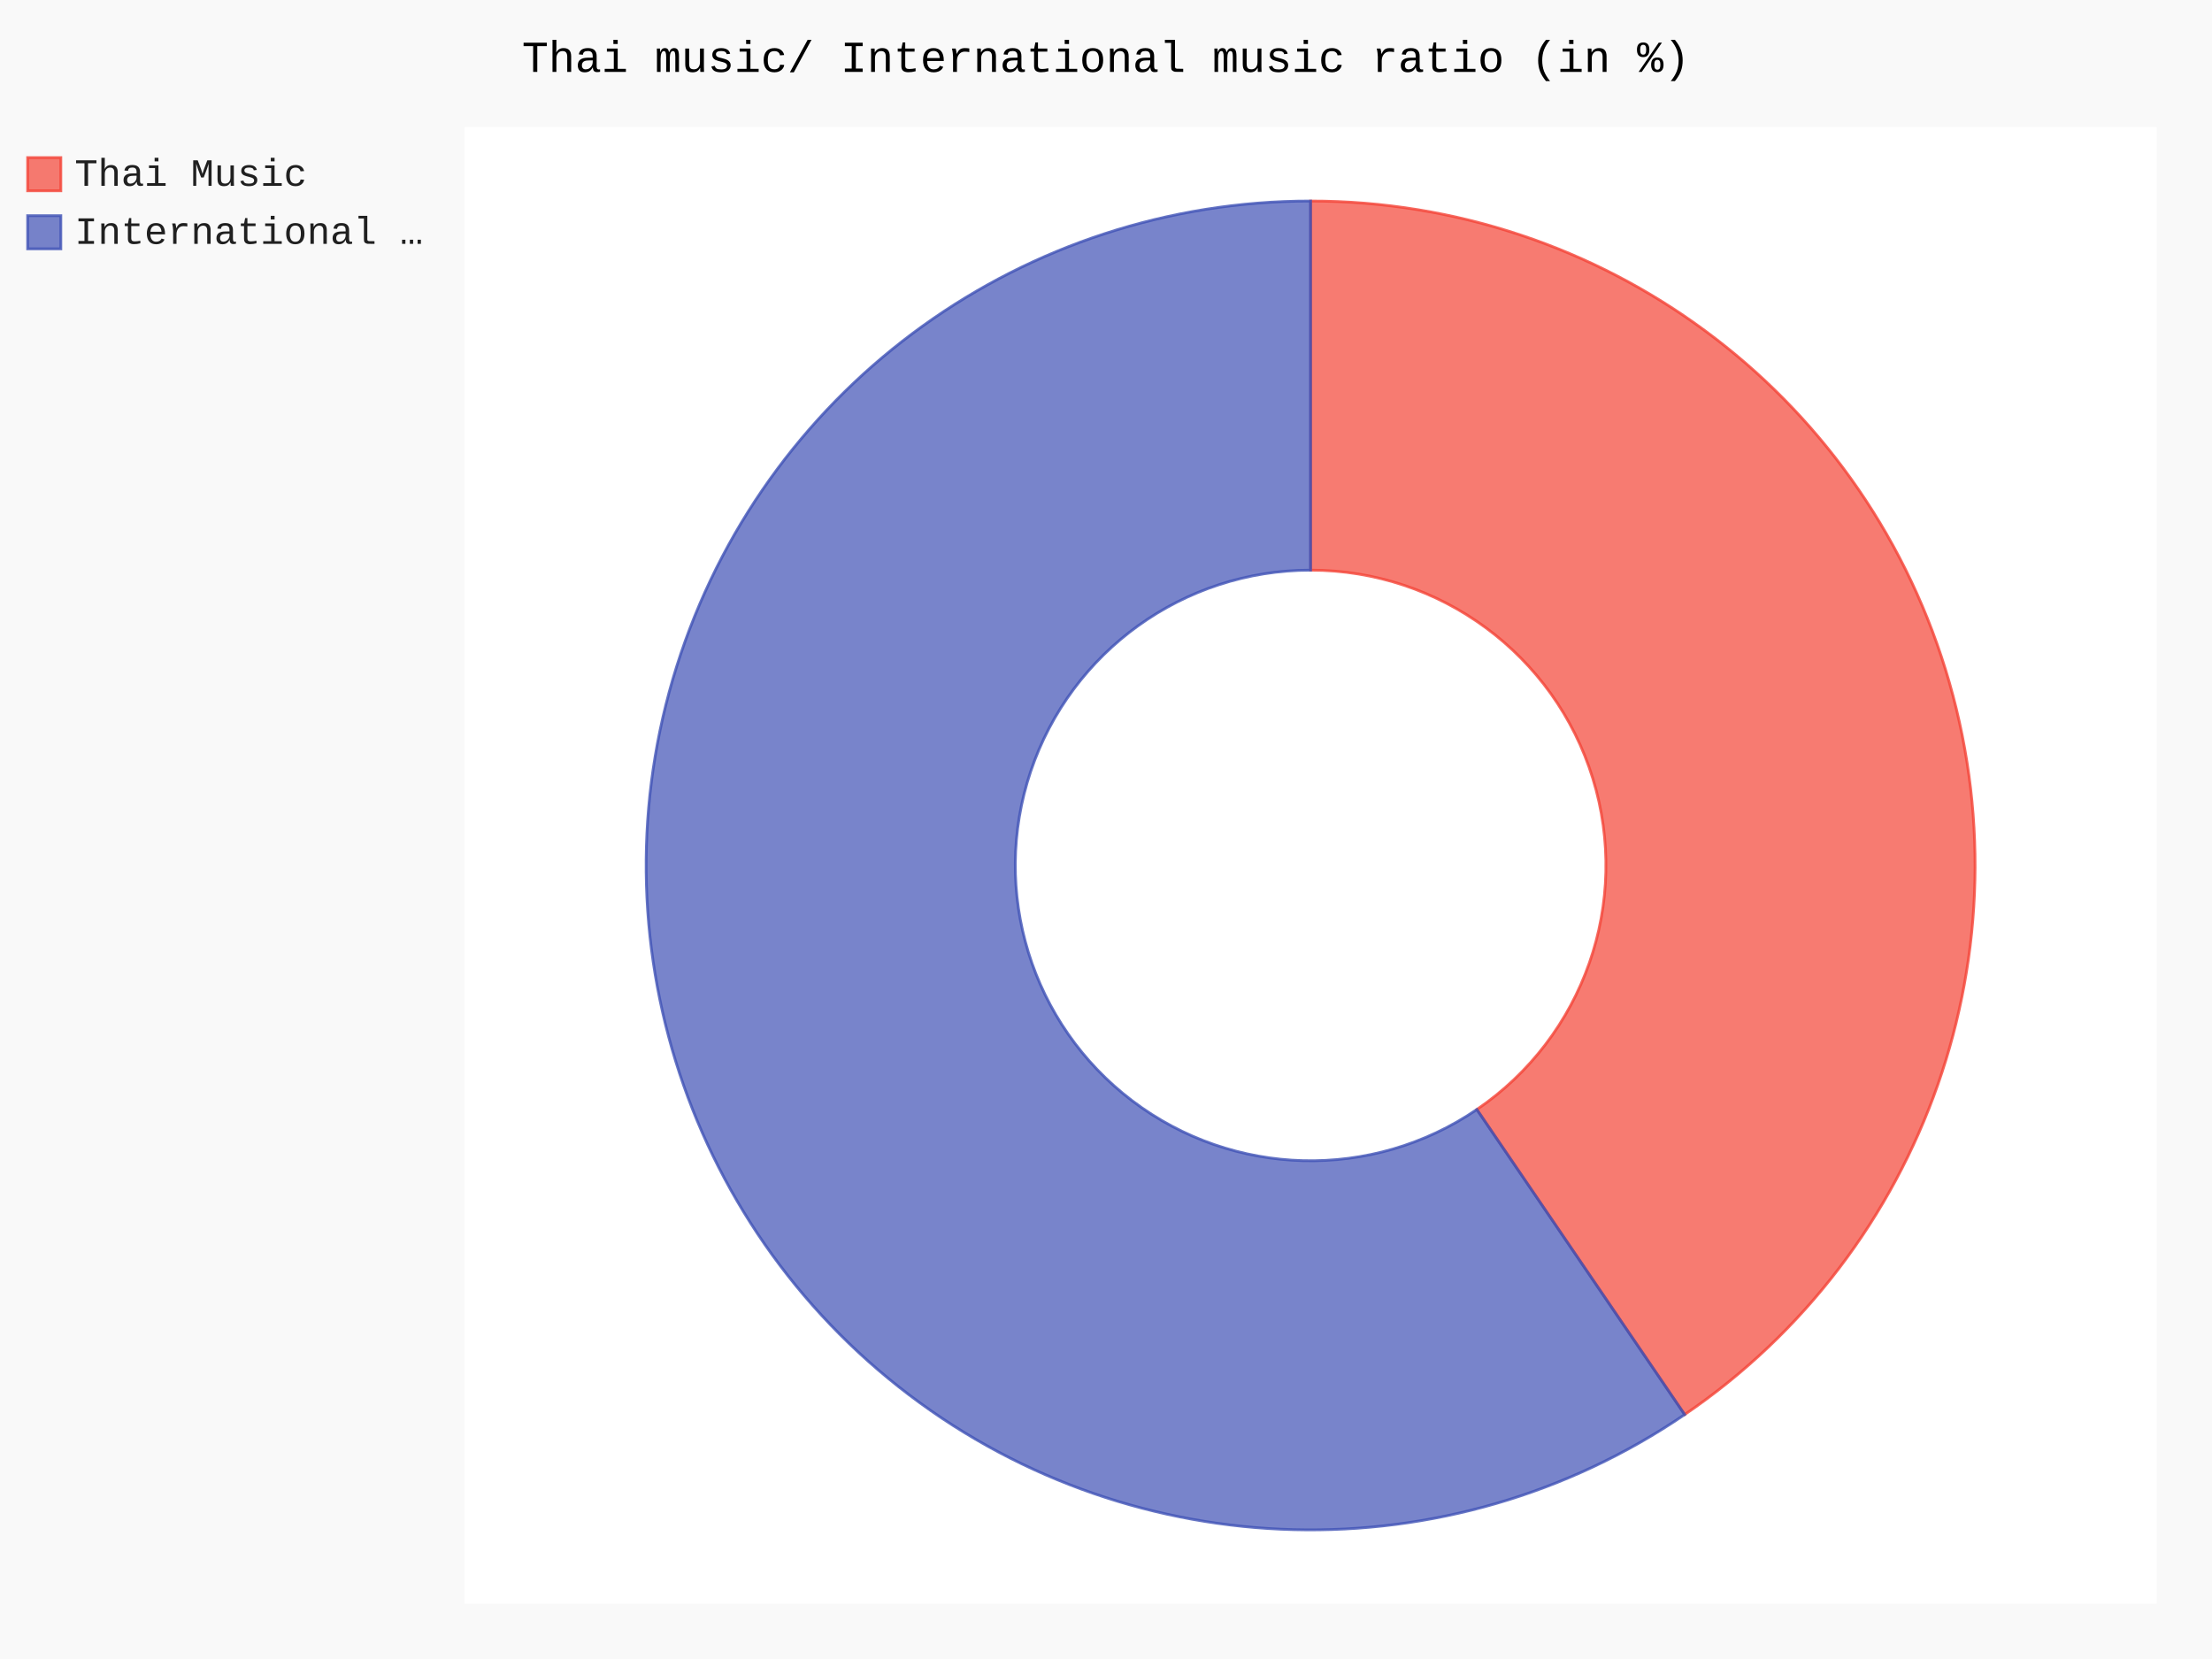
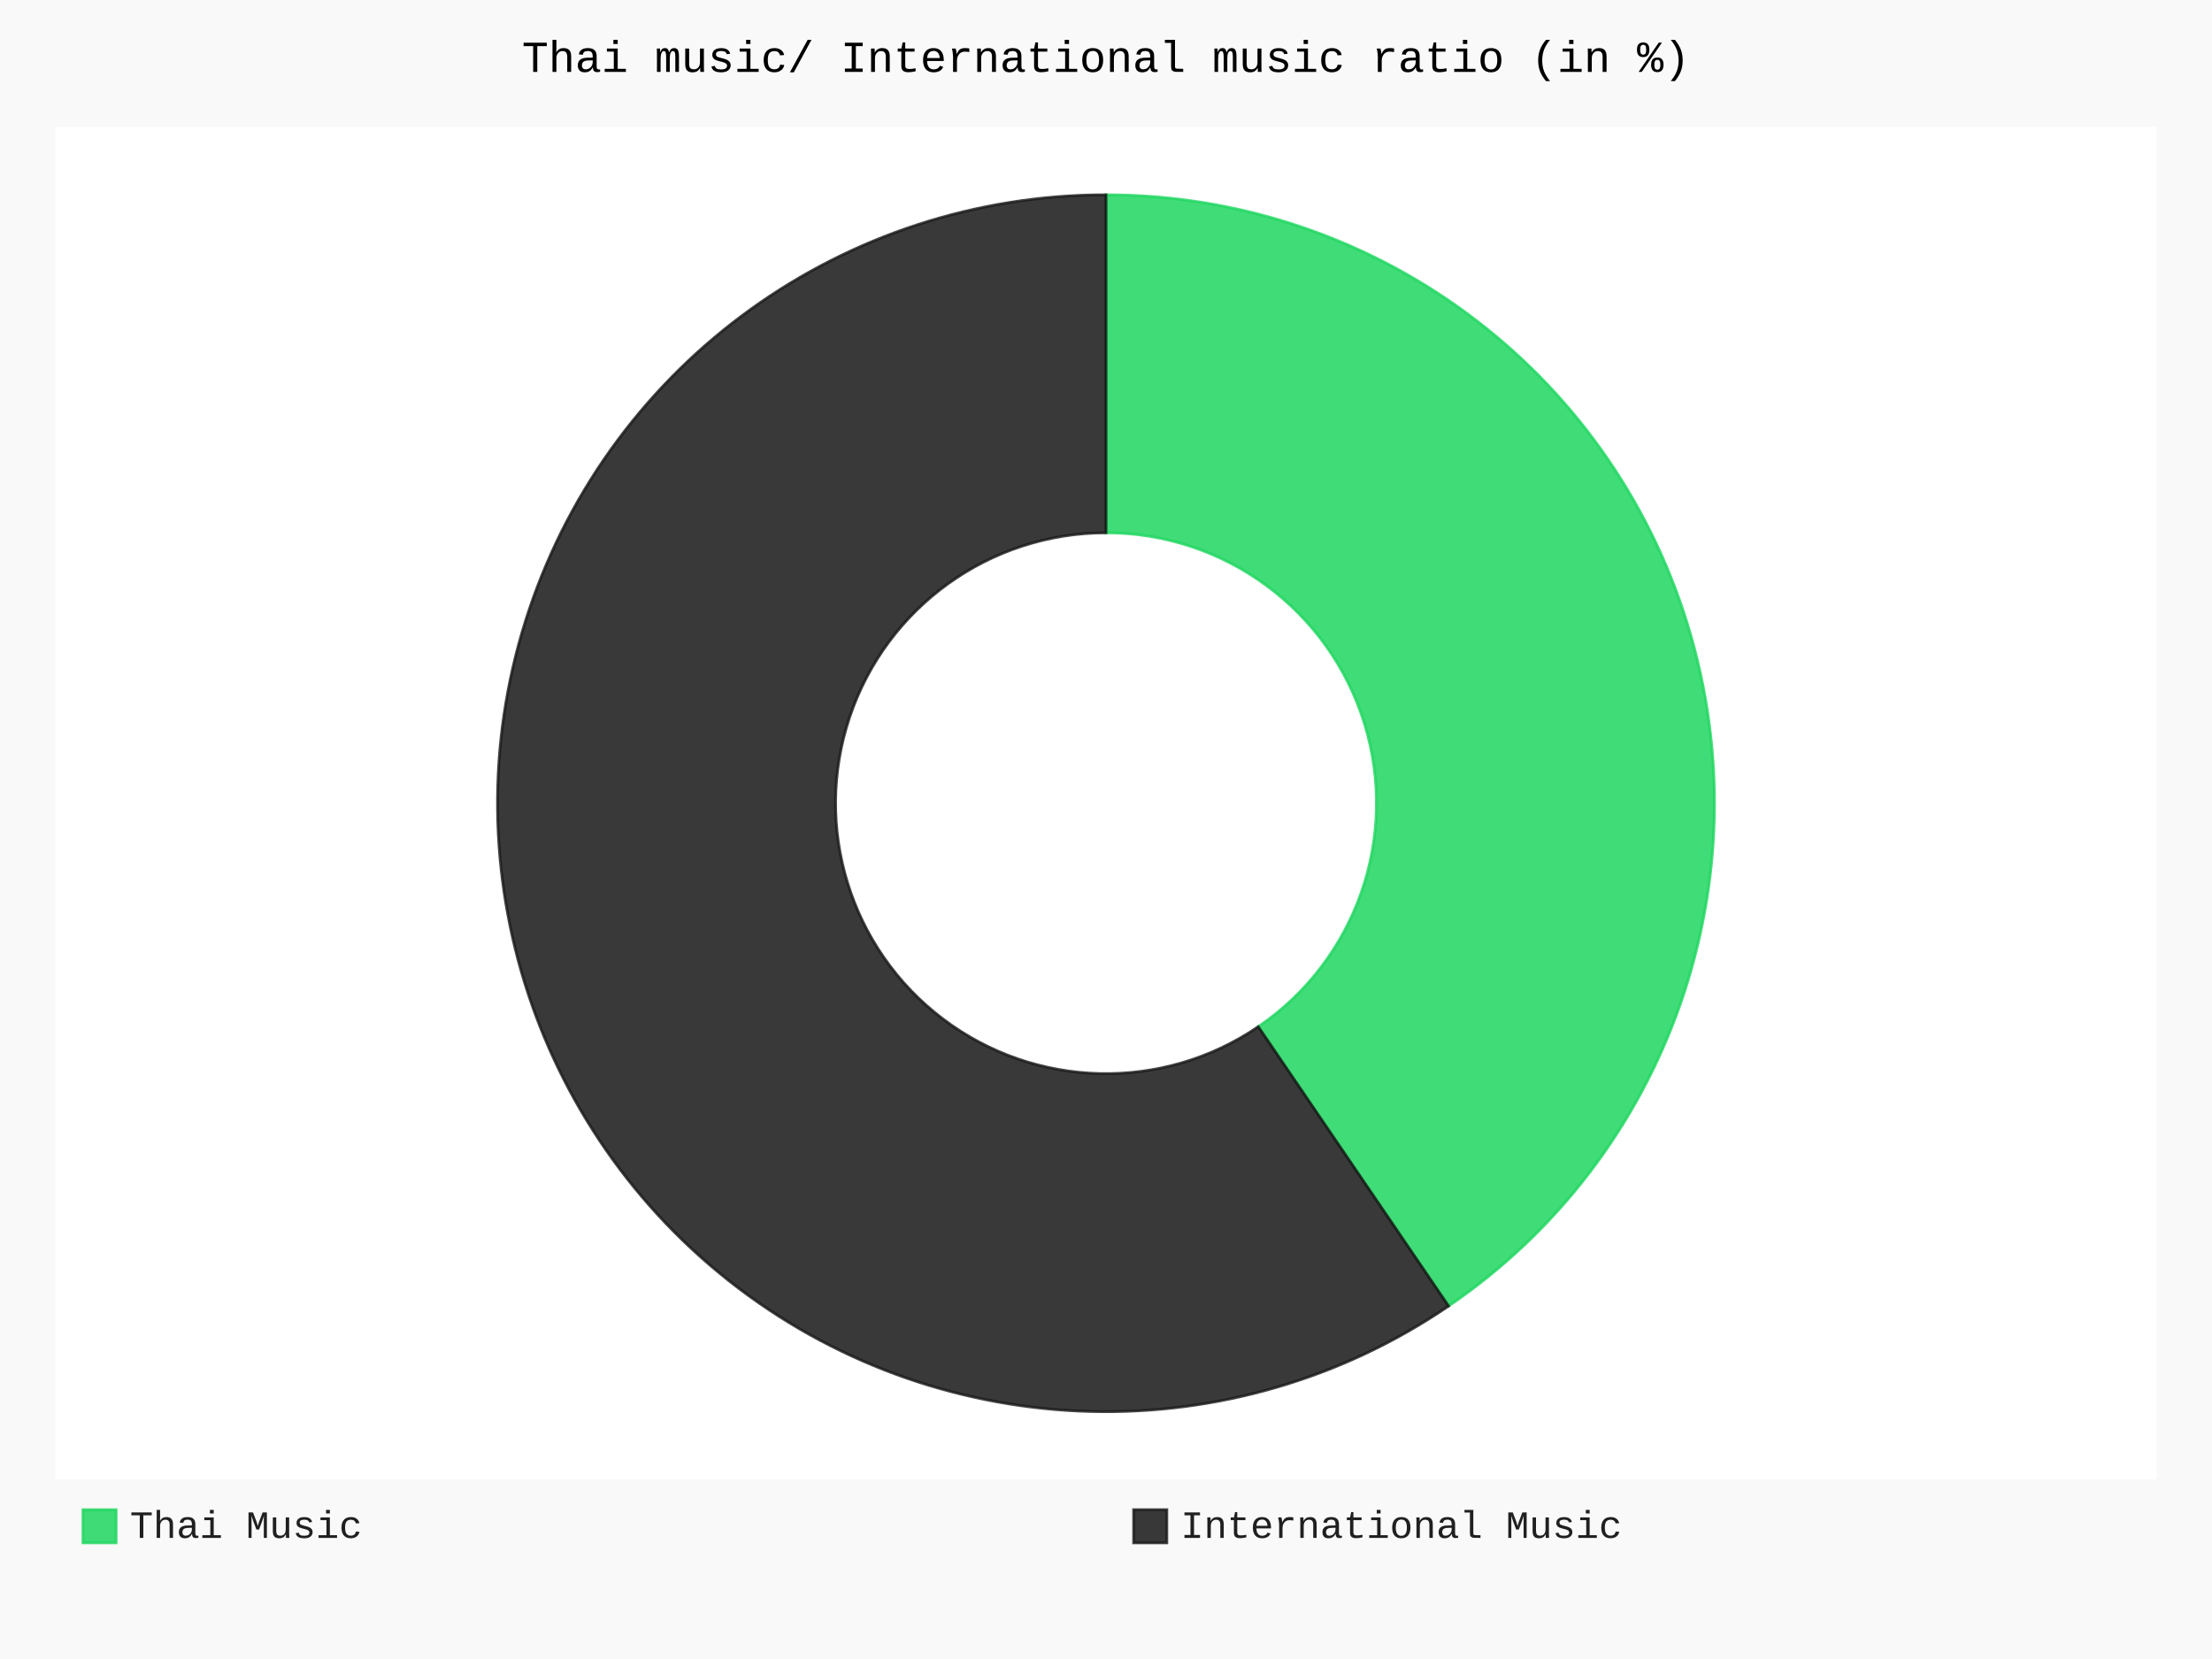
- <svg xmlns="http://www.w3.org/2000/svg" class="pygal-chart" id="chart-697465b8-3d64-446e-85e4-516c53b0ff72" viewBox="0 0 800 600">
+ <svg xmlns="http://www.w3.org/2000/svg" class="pygal-chart" id="chart-d8727116-17af-49b2-b054-14bee787984c" viewBox="0 0 800 600">
  <defs>
-     <style type="text/css">#chart-697465b8-3d64-446e-85e4-516c53b0ff72{-webkit-user-select:none;-webkit-font-smoothing:antialiased;font-family:Consolas,"Liberation Mono",Menlo,Courier,monospace}#chart-697465b8-3d64-446e-85e4-516c53b0ff72 .title{font-family:Consolas,"Liberation Mono",Menlo,Courier,monospace;font-size:16px}#chart-697465b8-3d64-446e-85e4-516c53b0ff72 .legends .legend text{font-family:Consolas,"Liberation Mono",Menlo,Courier,monospace;font-size:14px}#chart-697465b8-3d64-446e-85e4-516c53b0ff72 .axis text{font-family:Consolas,"Liberation Mono",Menlo,Courier,monospace;font-size:10px}#chart-697465b8-3d64-446e-85e4-516c53b0ff72 .axis text.major{font-family:Consolas,"Liberation Mono",Menlo,Courier,monospace;font-size:10px}#chart-697465b8-3d64-446e-85e4-516c53b0ff72 .text-overlay text.value{font-family:Consolas,"Liberation Mono",Menlo,Courier,monospace;font-size:16px}#chart-697465b8-3d64-446e-85e4-516c53b0ff72 .text-overlay text.label{font-family:Consolas,"Liberation Mono",Menlo,Courier,monospace;font-size:10px}#chart-697465b8-3d64-446e-85e4-516c53b0ff72 .tooltip{font-family:Consolas,"Liberation Mono",Menlo,Courier,monospace;font-size:14px}#chart-697465b8-3d64-446e-85e4-516c53b0ff72 text.no_data{font-family:Consolas,"Liberation Mono",Menlo,Courier,monospace;font-size:64px}
- #chart-697465b8-3d64-446e-85e4-516c53b0ff72{background-color:rgba(249,249,249,1)}#chart-697465b8-3d64-446e-85e4-516c53b0ff72 path,#chart-697465b8-3d64-446e-85e4-516c53b0ff72 line,#chart-697465b8-3d64-446e-85e4-516c53b0ff72 rect,#chart-697465b8-3d64-446e-85e4-516c53b0ff72 circle{-webkit-transition:150ms;-moz-transition:150ms;transition:150ms}#chart-697465b8-3d64-446e-85e4-516c53b0ff72 .graph &gt; .background{fill:rgba(249,249,249,1)}#chart-697465b8-3d64-446e-85e4-516c53b0ff72 .plot &gt; .background{fill:rgba(255,255,255,1)}#chart-697465b8-3d64-446e-85e4-516c53b0ff72 .graph{fill:rgba(0,0,0,.87)}#chart-697465b8-3d64-446e-85e4-516c53b0ff72 text.no_data{fill:rgba(0,0,0,1)}#chart-697465b8-3d64-446e-85e4-516c53b0ff72 .title{fill:rgba(0,0,0,1)}#chart-697465b8-3d64-446e-85e4-516c53b0ff72 .legends .legend text{fill:rgba(0,0,0,.87)}#chart-697465b8-3d64-446e-85e4-516c53b0ff72 .legends .legend:hover text{fill:rgba(0,0,0,1)}#chart-697465b8-3d64-446e-85e4-516c53b0ff72 .axis .line{stroke:rgba(0,0,0,1)}#chart-697465b8-3d64-446e-85e4-516c53b0ff72 .axis .guide.line{stroke:rgba(0,0,0,.54)}#chart-697465b8-3d64-446e-85e4-516c53b0ff72 .axis .major.line{stroke:rgba(0,0,0,.87)}#chart-697465b8-3d64-446e-85e4-516c53b0ff72 .axis text.major{fill:rgba(0,0,0,1)}#chart-697465b8-3d64-446e-85e4-516c53b0ff72 .axis.y .guides:hover .guide.line,#chart-697465b8-3d64-446e-85e4-516c53b0ff72 .line-graph .axis.x .guides:hover .guide.line,#chart-697465b8-3d64-446e-85e4-516c53b0ff72 .stackedline-graph .axis.x .guides:hover .guide.line,#chart-697465b8-3d64-446e-85e4-516c53b0ff72 .xy-graph .axis.x .guides:hover .guide.line{stroke:rgba(0,0,0,1)}#chart-697465b8-3d64-446e-85e4-516c53b0ff72 .axis .guides:hover text{fill:rgba(0,0,0,1)}#chart-697465b8-3d64-446e-85e4-516c53b0ff72 .reactive{fill-opacity:.7;stroke-opacity:.8}#chart-697465b8-3d64-446e-85e4-516c53b0ff72 .ci{stroke:rgba(0,0,0,.87)}#chart-697465b8-3d64-446e-85e4-516c53b0ff72 .reactive.active,#chart-697465b8-3d64-446e-85e4-516c53b0ff72 .active .reactive{fill-opacity:.8;stroke-opacity:.9;stroke-width:4}#chart-697465b8-3d64-446e-85e4-516c53b0ff72 .ci .reactive.active{stroke-width:1.5}#chart-697465b8-3d64-446e-85e4-516c53b0ff72 .series text{fill:rgba(0,0,0,1)}#chart-697465b8-3d64-446e-85e4-516c53b0ff72 .tooltip rect{fill:rgba(255,255,255,1);stroke:rgba(0,0,0,1);-webkit-transition:opacity 150ms;-moz-transition:opacity 150ms;transition:opacity 150ms}#chart-697465b8-3d64-446e-85e4-516c53b0ff72 .tooltip .label{fill:rgba(0,0,0,.87)}#chart-697465b8-3d64-446e-85e4-516c53b0ff72 .tooltip .label{fill:rgba(0,0,0,.87)}#chart-697465b8-3d64-446e-85e4-516c53b0ff72 .tooltip .legend{font-size:.8em;fill:rgba(0,0,0,.54)}#chart-697465b8-3d64-446e-85e4-516c53b0ff72 .tooltip .x_label{font-size:.6em;fill:rgba(0,0,0,1)}#chart-697465b8-3d64-446e-85e4-516c53b0ff72 .tooltip .xlink{font-size:.5em;text-decoration:underline}#chart-697465b8-3d64-446e-85e4-516c53b0ff72 .tooltip .value{font-size:1.5em}#chart-697465b8-3d64-446e-85e4-516c53b0ff72 .bound{font-size:.5em}#chart-697465b8-3d64-446e-85e4-516c53b0ff72 .max-value{font-size:.75em;fill:rgba(0,0,0,.54)}#chart-697465b8-3d64-446e-85e4-516c53b0ff72 .map-element{fill:rgba(255,255,255,1);stroke:rgba(0,0,0,.54) !important}#chart-697465b8-3d64-446e-85e4-516c53b0ff72 .map-element .reactive{fill-opacity:inherit;stroke-opacity:inherit}#chart-697465b8-3d64-446e-85e4-516c53b0ff72 .color-0,#chart-697465b8-3d64-446e-85e4-516c53b0ff72 .color-0 a:visited{stroke:#F44336;fill:#F44336}#chart-697465b8-3d64-446e-85e4-516c53b0ff72 .color-1,#chart-697465b8-3d64-446e-85e4-516c53b0ff72 .color-1 a:visited{stroke:#3F51B5;fill:#3F51B5}#chart-697465b8-3d64-446e-85e4-516c53b0ff72 .text-overlay .color-0 text{fill:black}#chart-697465b8-3d64-446e-85e4-516c53b0ff72 .text-overlay .color-1 text{fill:black}
- #chart-697465b8-3d64-446e-85e4-516c53b0ff72 text.no_data{text-anchor:middle}#chart-697465b8-3d64-446e-85e4-516c53b0ff72 .guide.line{fill:none}#chart-697465b8-3d64-446e-85e4-516c53b0ff72 .centered{text-anchor:middle}#chart-697465b8-3d64-446e-85e4-516c53b0ff72 .title{text-anchor:middle}#chart-697465b8-3d64-446e-85e4-516c53b0ff72 .legends .legend text{fill-opacity:1}#chart-697465b8-3d64-446e-85e4-516c53b0ff72 .axis.x text{text-anchor:middle}#chart-697465b8-3d64-446e-85e4-516c53b0ff72 .axis.x:not(.web) text[transform]{text-anchor:start}#chart-697465b8-3d64-446e-85e4-516c53b0ff72 .axis.x:not(.web) text[transform].backwards{text-anchor:end}#chart-697465b8-3d64-446e-85e4-516c53b0ff72 .axis.y text{text-anchor:end}#chart-697465b8-3d64-446e-85e4-516c53b0ff72 .axis.y text[transform].backwards{text-anchor:start}#chart-697465b8-3d64-446e-85e4-516c53b0ff72 .axis.y2 text{text-anchor:start}#chart-697465b8-3d64-446e-85e4-516c53b0ff72 .axis.y2 text[transform].backwards{text-anchor:end}#chart-697465b8-3d64-446e-85e4-516c53b0ff72 .axis .guide.line{stroke-dasharray:4,4}#chart-697465b8-3d64-446e-85e4-516c53b0ff72 .axis .major.guide.line{stroke-dasharray:6,6}#chart-697465b8-3d64-446e-85e4-516c53b0ff72 .horizontal .axis.y .guide.line,#chart-697465b8-3d64-446e-85e4-516c53b0ff72 .horizontal .axis.y2 .guide.line,#chart-697465b8-3d64-446e-85e4-516c53b0ff72 .vertical .axis.x .guide.line{opacity:0}#chart-697465b8-3d64-446e-85e4-516c53b0ff72 .horizontal .axis.always_show .guide.line,#chart-697465b8-3d64-446e-85e4-516c53b0ff72 .vertical .axis.always_show .guide.line{opacity:1 !important}#chart-697465b8-3d64-446e-85e4-516c53b0ff72 .axis.y .guides:hover .guide.line,#chart-697465b8-3d64-446e-85e4-516c53b0ff72 .axis.y2 .guides:hover .guide.line,#chart-697465b8-3d64-446e-85e4-516c53b0ff72 .axis.x .guides:hover .guide.line{opacity:1}#chart-697465b8-3d64-446e-85e4-516c53b0ff72 .axis .guides:hover text{opacity:1}#chart-697465b8-3d64-446e-85e4-516c53b0ff72 .nofill{fill:none}#chart-697465b8-3d64-446e-85e4-516c53b0ff72 .subtle-fill{fill-opacity:.2}#chart-697465b8-3d64-446e-85e4-516c53b0ff72 .dot{stroke-width:1px;fill-opacity:1}#chart-697465b8-3d64-446e-85e4-516c53b0ff72 .dot.active{stroke-width:5px}#chart-697465b8-3d64-446e-85e4-516c53b0ff72 .dot.negative{fill:transparent}#chart-697465b8-3d64-446e-85e4-516c53b0ff72 text,#chart-697465b8-3d64-446e-85e4-516c53b0ff72 tspan{stroke:none !important}#chart-697465b8-3d64-446e-85e4-516c53b0ff72 .series text.active{opacity:1}#chart-697465b8-3d64-446e-85e4-516c53b0ff72 .tooltip rect{fill-opacity:.95;stroke-width:.5}#chart-697465b8-3d64-446e-85e4-516c53b0ff72 .tooltip text{fill-opacity:1}#chart-697465b8-3d64-446e-85e4-516c53b0ff72 .showable{visibility:hidden}#chart-697465b8-3d64-446e-85e4-516c53b0ff72 .showable.shown{visibility:visible}#chart-697465b8-3d64-446e-85e4-516c53b0ff72 .gauge-background{fill:rgba(229,229,229,1);stroke:none}#chart-697465b8-3d64-446e-85e4-516c53b0ff72 .bg-lines{stroke:rgba(249,249,249,1);stroke-width:2px}</style>
+     <style type="text/css">#chart-d8727116-17af-49b2-b054-14bee787984c{-webkit-user-select:none;-webkit-font-smoothing:antialiased;font-family:Consolas,"Liberation Mono",Menlo,Courier,monospace}#chart-d8727116-17af-49b2-b054-14bee787984c .title{font-family:Consolas,"Liberation Mono",Menlo,Courier,monospace;font-size:16px}#chart-d8727116-17af-49b2-b054-14bee787984c .legends .legend text{font-family:Consolas,"Liberation Mono",Menlo,Courier,monospace;font-size:14px}#chart-d8727116-17af-49b2-b054-14bee787984c .axis text{font-family:Consolas,"Liberation Mono",Menlo,Courier,monospace;font-size:10px}#chart-d8727116-17af-49b2-b054-14bee787984c .axis text.major{font-family:Consolas,"Liberation Mono",Menlo,Courier,monospace;font-size:10px}#chart-d8727116-17af-49b2-b054-14bee787984c .text-overlay text.value{font-family:Consolas,"Liberation Mono",Menlo,Courier,monospace;font-size:16px}#chart-d8727116-17af-49b2-b054-14bee787984c .text-overlay text.label{font-family:Consolas,"Liberation Mono",Menlo,Courier,monospace;font-size:10px}#chart-d8727116-17af-49b2-b054-14bee787984c .tooltip{font-family:Consolas,"Liberation Mono",Menlo,Courier,monospace;font-size:14px}#chart-d8727116-17af-49b2-b054-14bee787984c text.no_data{font-family:Consolas,"Liberation Mono",Menlo,Courier,monospace;font-size:64px}
+ #chart-d8727116-17af-49b2-b054-14bee787984c{background-color:rgba(249,249,249,1)}#chart-d8727116-17af-49b2-b054-14bee787984c path,#chart-d8727116-17af-49b2-b054-14bee787984c line,#chart-d8727116-17af-49b2-b054-14bee787984c rect,#chart-d8727116-17af-49b2-b054-14bee787984c circle{-webkit-transition:150ms;-moz-transition:150ms;transition:150ms}#chart-d8727116-17af-49b2-b054-14bee787984c .graph &gt; .background{fill:rgba(249,249,249,1)}#chart-d8727116-17af-49b2-b054-14bee787984c .plot &gt; .background{fill:rgba(255,255,255,1)}#chart-d8727116-17af-49b2-b054-14bee787984c .graph{fill:rgba(0,0,0,.87)}#chart-d8727116-17af-49b2-b054-14bee787984c text.no_data{fill:rgba(0,0,0,1)}#chart-d8727116-17af-49b2-b054-14bee787984c .title{fill:rgba(0,0,0,1)}#chart-d8727116-17af-49b2-b054-14bee787984c .legends .legend text{fill:rgba(0,0,0,.87)}#chart-d8727116-17af-49b2-b054-14bee787984c .legends .legend:hover text{fill:rgba(0,0,0,1)}#chart-d8727116-17af-49b2-b054-14bee787984c .axis .line{stroke:rgba(0,0,0,1)}#chart-d8727116-17af-49b2-b054-14bee787984c .axis .guide.line{stroke:rgba(0,0,0,.54)}#chart-d8727116-17af-49b2-b054-14bee787984c .axis .major.line{stroke:rgba(0,0,0,.87)}#chart-d8727116-17af-49b2-b054-14bee787984c .axis text.major{fill:rgba(0,0,0,1)}#chart-d8727116-17af-49b2-b054-14bee787984c .axis.y .guides:hover .guide.line,#chart-d8727116-17af-49b2-b054-14bee787984c .line-graph .axis.x .guides:hover .guide.line,#chart-d8727116-17af-49b2-b054-14bee787984c .stackedline-graph .axis.x .guides:hover .guide.line,#chart-d8727116-17af-49b2-b054-14bee787984c .xy-graph .axis.x .guides:hover .guide.line{stroke:rgba(0,0,0,1)}#chart-d8727116-17af-49b2-b054-14bee787984c .axis .guides:hover text{fill:rgba(0,0,0,1)}#chart-d8727116-17af-49b2-b054-14bee787984c .reactive{fill-opacity:.85;stroke-opacity:.8}#chart-d8727116-17af-49b2-b054-14bee787984c .ci{stroke:rgba(0,0,0,.87)}#chart-d8727116-17af-49b2-b054-14bee787984c .reactive.active,#chart-d8727116-17af-49b2-b054-14bee787984c .active .reactive{fill-opacity:.95;stroke-opacity:.9;stroke-width:4}#chart-d8727116-17af-49b2-b054-14bee787984c .ci .reactive.active{stroke-width:1.5}#chart-d8727116-17af-49b2-b054-14bee787984c .series text{fill:rgba(0,0,0,1)}#chart-d8727116-17af-49b2-b054-14bee787984c .tooltip rect{fill:rgba(255,255,255,1);stroke:rgba(0,0,0,1);-webkit-transition:opacity 150ms;-moz-transition:opacity 150ms;transition:opacity 150ms}#chart-d8727116-17af-49b2-b054-14bee787984c .tooltip .label{fill:rgba(0,0,0,.87)}#chart-d8727116-17af-49b2-b054-14bee787984c .tooltip .label{fill:rgba(0,0,0,.87)}#chart-d8727116-17af-49b2-b054-14bee787984c .tooltip .legend{font-size:.8em;fill:rgba(0,0,0,.54)}#chart-d8727116-17af-49b2-b054-14bee787984c .tooltip .x_label{font-size:.6em;fill:rgba(0,0,0,1)}#chart-d8727116-17af-49b2-b054-14bee787984c .tooltip .xlink{font-size:.5em;text-decoration:underline}#chart-d8727116-17af-49b2-b054-14bee787984c .tooltip .value{font-size:1.5em}#chart-d8727116-17af-49b2-b054-14bee787984c .bound{font-size:.5em}#chart-d8727116-17af-49b2-b054-14bee787984c .max-value{font-size:.75em;fill:rgba(0,0,0,.54)}#chart-d8727116-17af-49b2-b054-14bee787984c .map-element{fill:rgba(255,255,255,1);stroke:rgba(0,0,0,.54) !important}#chart-d8727116-17af-49b2-b054-14bee787984c .map-element .reactive{fill-opacity:inherit;stroke-opacity:inherit}#chart-d8727116-17af-49b2-b054-14bee787984c .color-0,#chart-d8727116-17af-49b2-b054-14bee787984c .color-0 a:visited{stroke:#1ed65f;fill:#1ed65f}#chart-d8727116-17af-49b2-b054-14bee787984c .color-1,#chart-d8727116-17af-49b2-b054-14bee787984c .color-1 a:visited{stroke:#181717;fill:#181717}#chart-d8727116-17af-49b2-b054-14bee787984c .text-overlay .color-0 text{fill:black}#chart-d8727116-17af-49b2-b054-14bee787984c .text-overlay .color-1 text{fill:white}
+ #chart-d8727116-17af-49b2-b054-14bee787984c text.no_data{text-anchor:middle}#chart-d8727116-17af-49b2-b054-14bee787984c .guide.line{fill:none}#chart-d8727116-17af-49b2-b054-14bee787984c .centered{text-anchor:middle}#chart-d8727116-17af-49b2-b054-14bee787984c .title{text-anchor:middle}#chart-d8727116-17af-49b2-b054-14bee787984c .legends .legend text{fill-opacity:1}#chart-d8727116-17af-49b2-b054-14bee787984c .axis.x text{text-anchor:middle}#chart-d8727116-17af-49b2-b054-14bee787984c .axis.x:not(.web) text[transform]{text-anchor:start}#chart-d8727116-17af-49b2-b054-14bee787984c .axis.x:not(.web) text[transform].backwards{text-anchor:end}#chart-d8727116-17af-49b2-b054-14bee787984c .axis.y text{text-anchor:end}#chart-d8727116-17af-49b2-b054-14bee787984c .axis.y text[transform].backwards{text-anchor:start}#chart-d8727116-17af-49b2-b054-14bee787984c .axis.y2 text{text-anchor:start}#chart-d8727116-17af-49b2-b054-14bee787984c .axis.y2 text[transform].backwards{text-anchor:end}#chart-d8727116-17af-49b2-b054-14bee787984c .axis .guide.line{stroke-dasharray:4,4}#chart-d8727116-17af-49b2-b054-14bee787984c .axis .major.guide.line{stroke-dasharray:6,6}#chart-d8727116-17af-49b2-b054-14bee787984c .horizontal .axis.y .guide.line,#chart-d8727116-17af-49b2-b054-14bee787984c .horizontal .axis.y2 .guide.line,#chart-d8727116-17af-49b2-b054-14bee787984c .vertical .axis.x .guide.line{opacity:0}#chart-d8727116-17af-49b2-b054-14bee787984c .horizontal .axis.always_show .guide.line,#chart-d8727116-17af-49b2-b054-14bee787984c .vertical .axis.always_show .guide.line{opacity:1 !important}#chart-d8727116-17af-49b2-b054-14bee787984c .axis.y .guides:hover .guide.line,#chart-d8727116-17af-49b2-b054-14bee787984c .axis.y2 .guides:hover .guide.line,#chart-d8727116-17af-49b2-b054-14bee787984c .axis.x .guides:hover .guide.line{opacity:1}#chart-d8727116-17af-49b2-b054-14bee787984c .axis .guides:hover text{opacity:1}#chart-d8727116-17af-49b2-b054-14bee787984c .nofill{fill:none}#chart-d8727116-17af-49b2-b054-14bee787984c .subtle-fill{fill-opacity:.2}#chart-d8727116-17af-49b2-b054-14bee787984c .dot{stroke-width:1px;fill-opacity:1}#chart-d8727116-17af-49b2-b054-14bee787984c .dot.active{stroke-width:5px}#chart-d8727116-17af-49b2-b054-14bee787984c .dot.negative{fill:transparent}#chart-d8727116-17af-49b2-b054-14bee787984c text,#chart-d8727116-17af-49b2-b054-14bee787984c tspan{stroke:none !important}#chart-d8727116-17af-49b2-b054-14bee787984c .series text.active{opacity:1}#chart-d8727116-17af-49b2-b054-14bee787984c .tooltip rect{fill-opacity:.95;stroke-width:.5}#chart-d8727116-17af-49b2-b054-14bee787984c .tooltip text{fill-opacity:1}#chart-d8727116-17af-49b2-b054-14bee787984c .showable{visibility:hidden}#chart-d8727116-17af-49b2-b054-14bee787984c .showable.shown{visibility:visible}#chart-d8727116-17af-49b2-b054-14bee787984c .gauge-background{fill:rgba(229,229,229,1);stroke:none}#chart-d8727116-17af-49b2-b054-14bee787984c .bg-lines{stroke:rgba(249,249,249,1);stroke-width:2px}</style>
  </defs>
  <g class="graph pie-graph vertical">
    <rect class="background" height="600" width="800" x="0" y="0" />
-     <g class="plot" transform="translate(168, 46)">
-       <rect class="background" height="534" width="612.0" x="0" y="0" />
+     <g class="plot" transform="translate(20, 46)">
+       <rect class="background" height="489.0" width="760" x="0" y="0" />
      <g class="series serie-0 color-0">
        <g class="slices">
          <g class="slice">
-             <path class="slice reactive tooltip-trigger" d="M306 26.7 A240.3 240.3 0 0 1 441.294 465.594 L366.131 355.264 A106.8 106.8 0 0 0 306 160.2 z" />
+             <path class="slice reactive tooltip-trigger" d="M380 24.45 A220.05 220.05 0 0 1 503.899 426.354 L435.066 325.324 A97.8 97.8 0 0 0 380 146.7 z" />
          </g>
        </g>
      </g>
      <g class="series serie-1 color-1">
        <g class="slices">
          <g class="slice">
-             <path class="slice reactive tooltip-trigger" d="M441.294 465.594 A240.3 240.3 0 1 1 306 26.7 L306 160.2 A106.8 106.8 0 1 0 366.131 355.264 z" />
+             <path class="slice reactive tooltip-trigger" d="M503.899 426.354 A220.05 220.05 0 1 1 380 24.45 L380 146.7 A97.8 97.8 0 1 0 435.066 325.324 z" />
          </g>
        </g>
      </g>
    </g>
    <g class="titles">
      <text class="title plot_title" x="400.0" y="26">Thai music/ International music ratio (in %)</text>
    </g>
-     <g class="plot overlay" transform="translate(168, 46)">
+     <g class="plot overlay" transform="translate(20, 46)">
      <g class="series serie-0 color-0" />
      <g class="series serie-1 color-1" />
    </g>
-     <g class="plot text-overlay" transform="translate(168, 46)">
+     <g class="plot text-overlay" transform="translate(20, 46)">
      <g class="series serie-0 color-0" />
      <g class="series serie-1 color-1" />
    </g>
-     <g class="plot tooltip-overlay" transform="translate(168, 46)">
+     <g class="plot tooltip-overlay" transform="translate(20, 46)">
      <g class="tooltip" style="opacity: 0" transform="translate(0 0)">
        <rect class="tooltip-box" height="0" rx="0" ry="0" width="0" />
        <g class="text" />
      </g>
    </g>
-     <g class="legends" transform="translate(10, 56)">
+     <g class="legends" transform="translate(30, 545)">
      <g class="legend reactive activate-serie" id="activate-serie-0">
        <rect class="color-0 reactive" height="12" width="12" x="0.0" y="1.0" />
        <text x="17.0" y="11.2">Thai Music</text>
      </g>
      <g class="legend reactive activate-serie" id="activate-serie-1">
-         <rect class="color-1 reactive" height="12" width="12" x="0.0" y="22.0" />
-         <text x="17.0" y="32.2">International …</text>
+         <rect class="color-1 reactive" height="12" width="12" x="380.0" y="1.0" />
+         <text x="397.0" y="11.2">International Music</text>
      </g>
    </g>
-     <g class="legends" transform="translate(790, 56)" />
  </g>
</svg>
